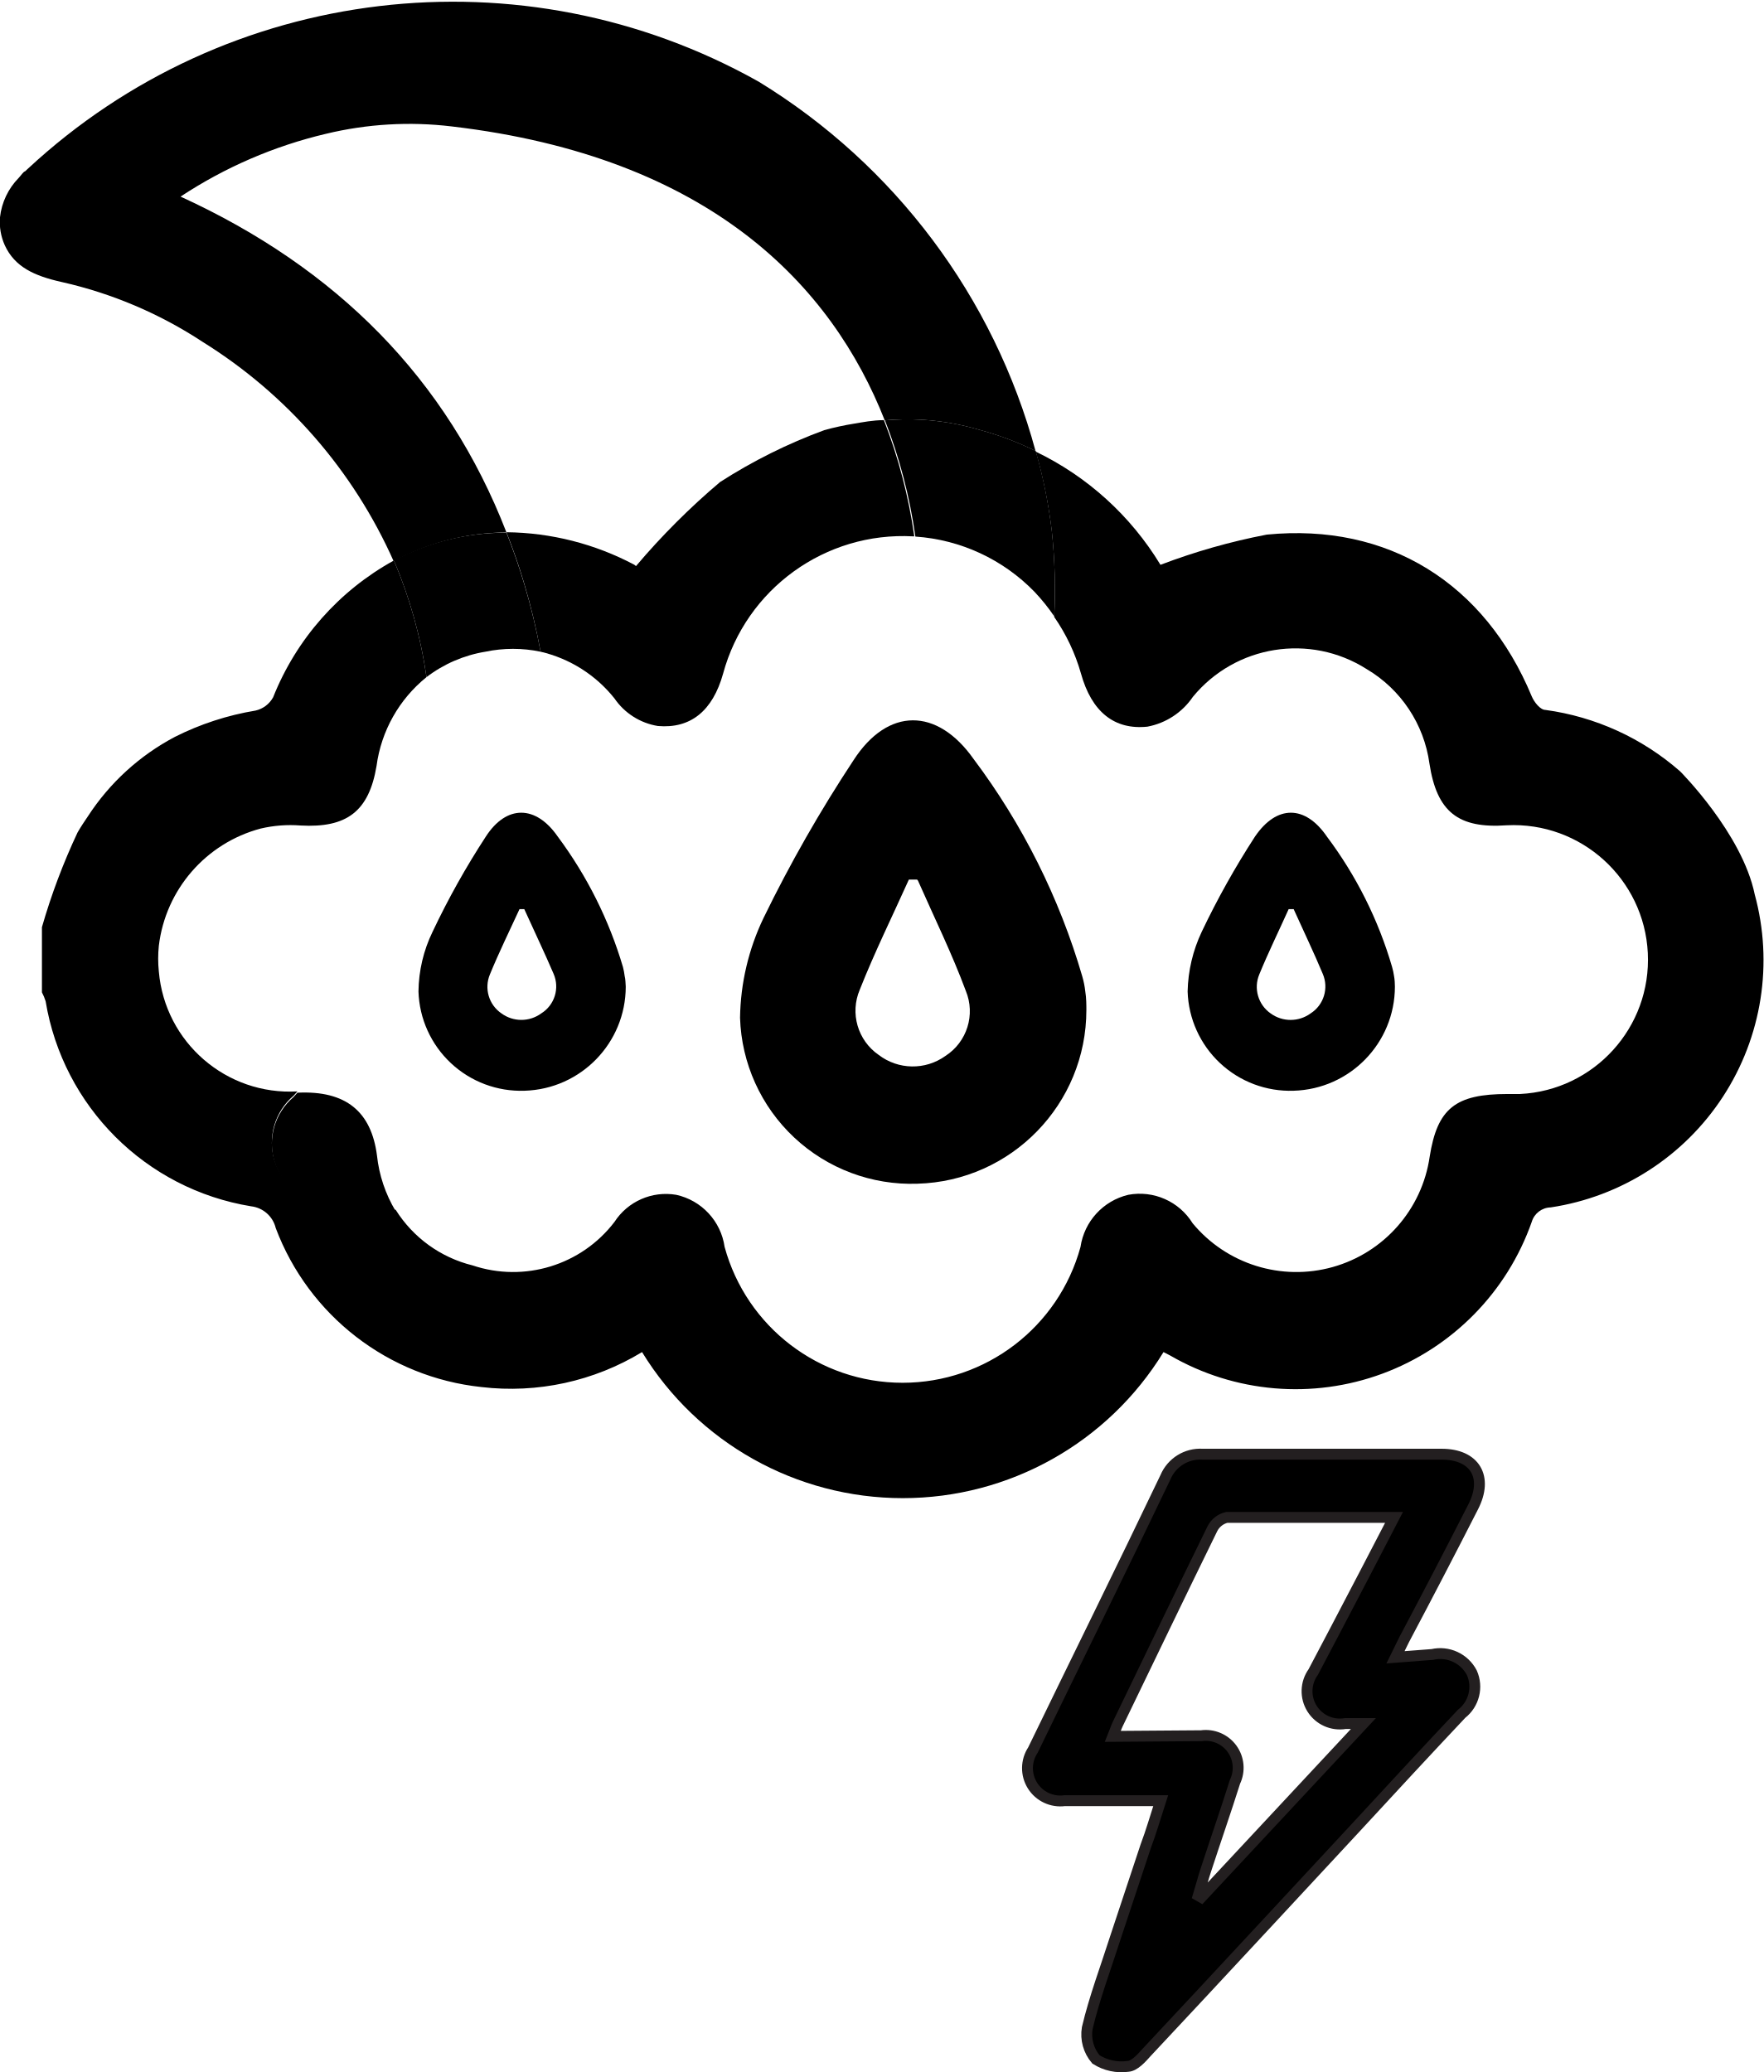
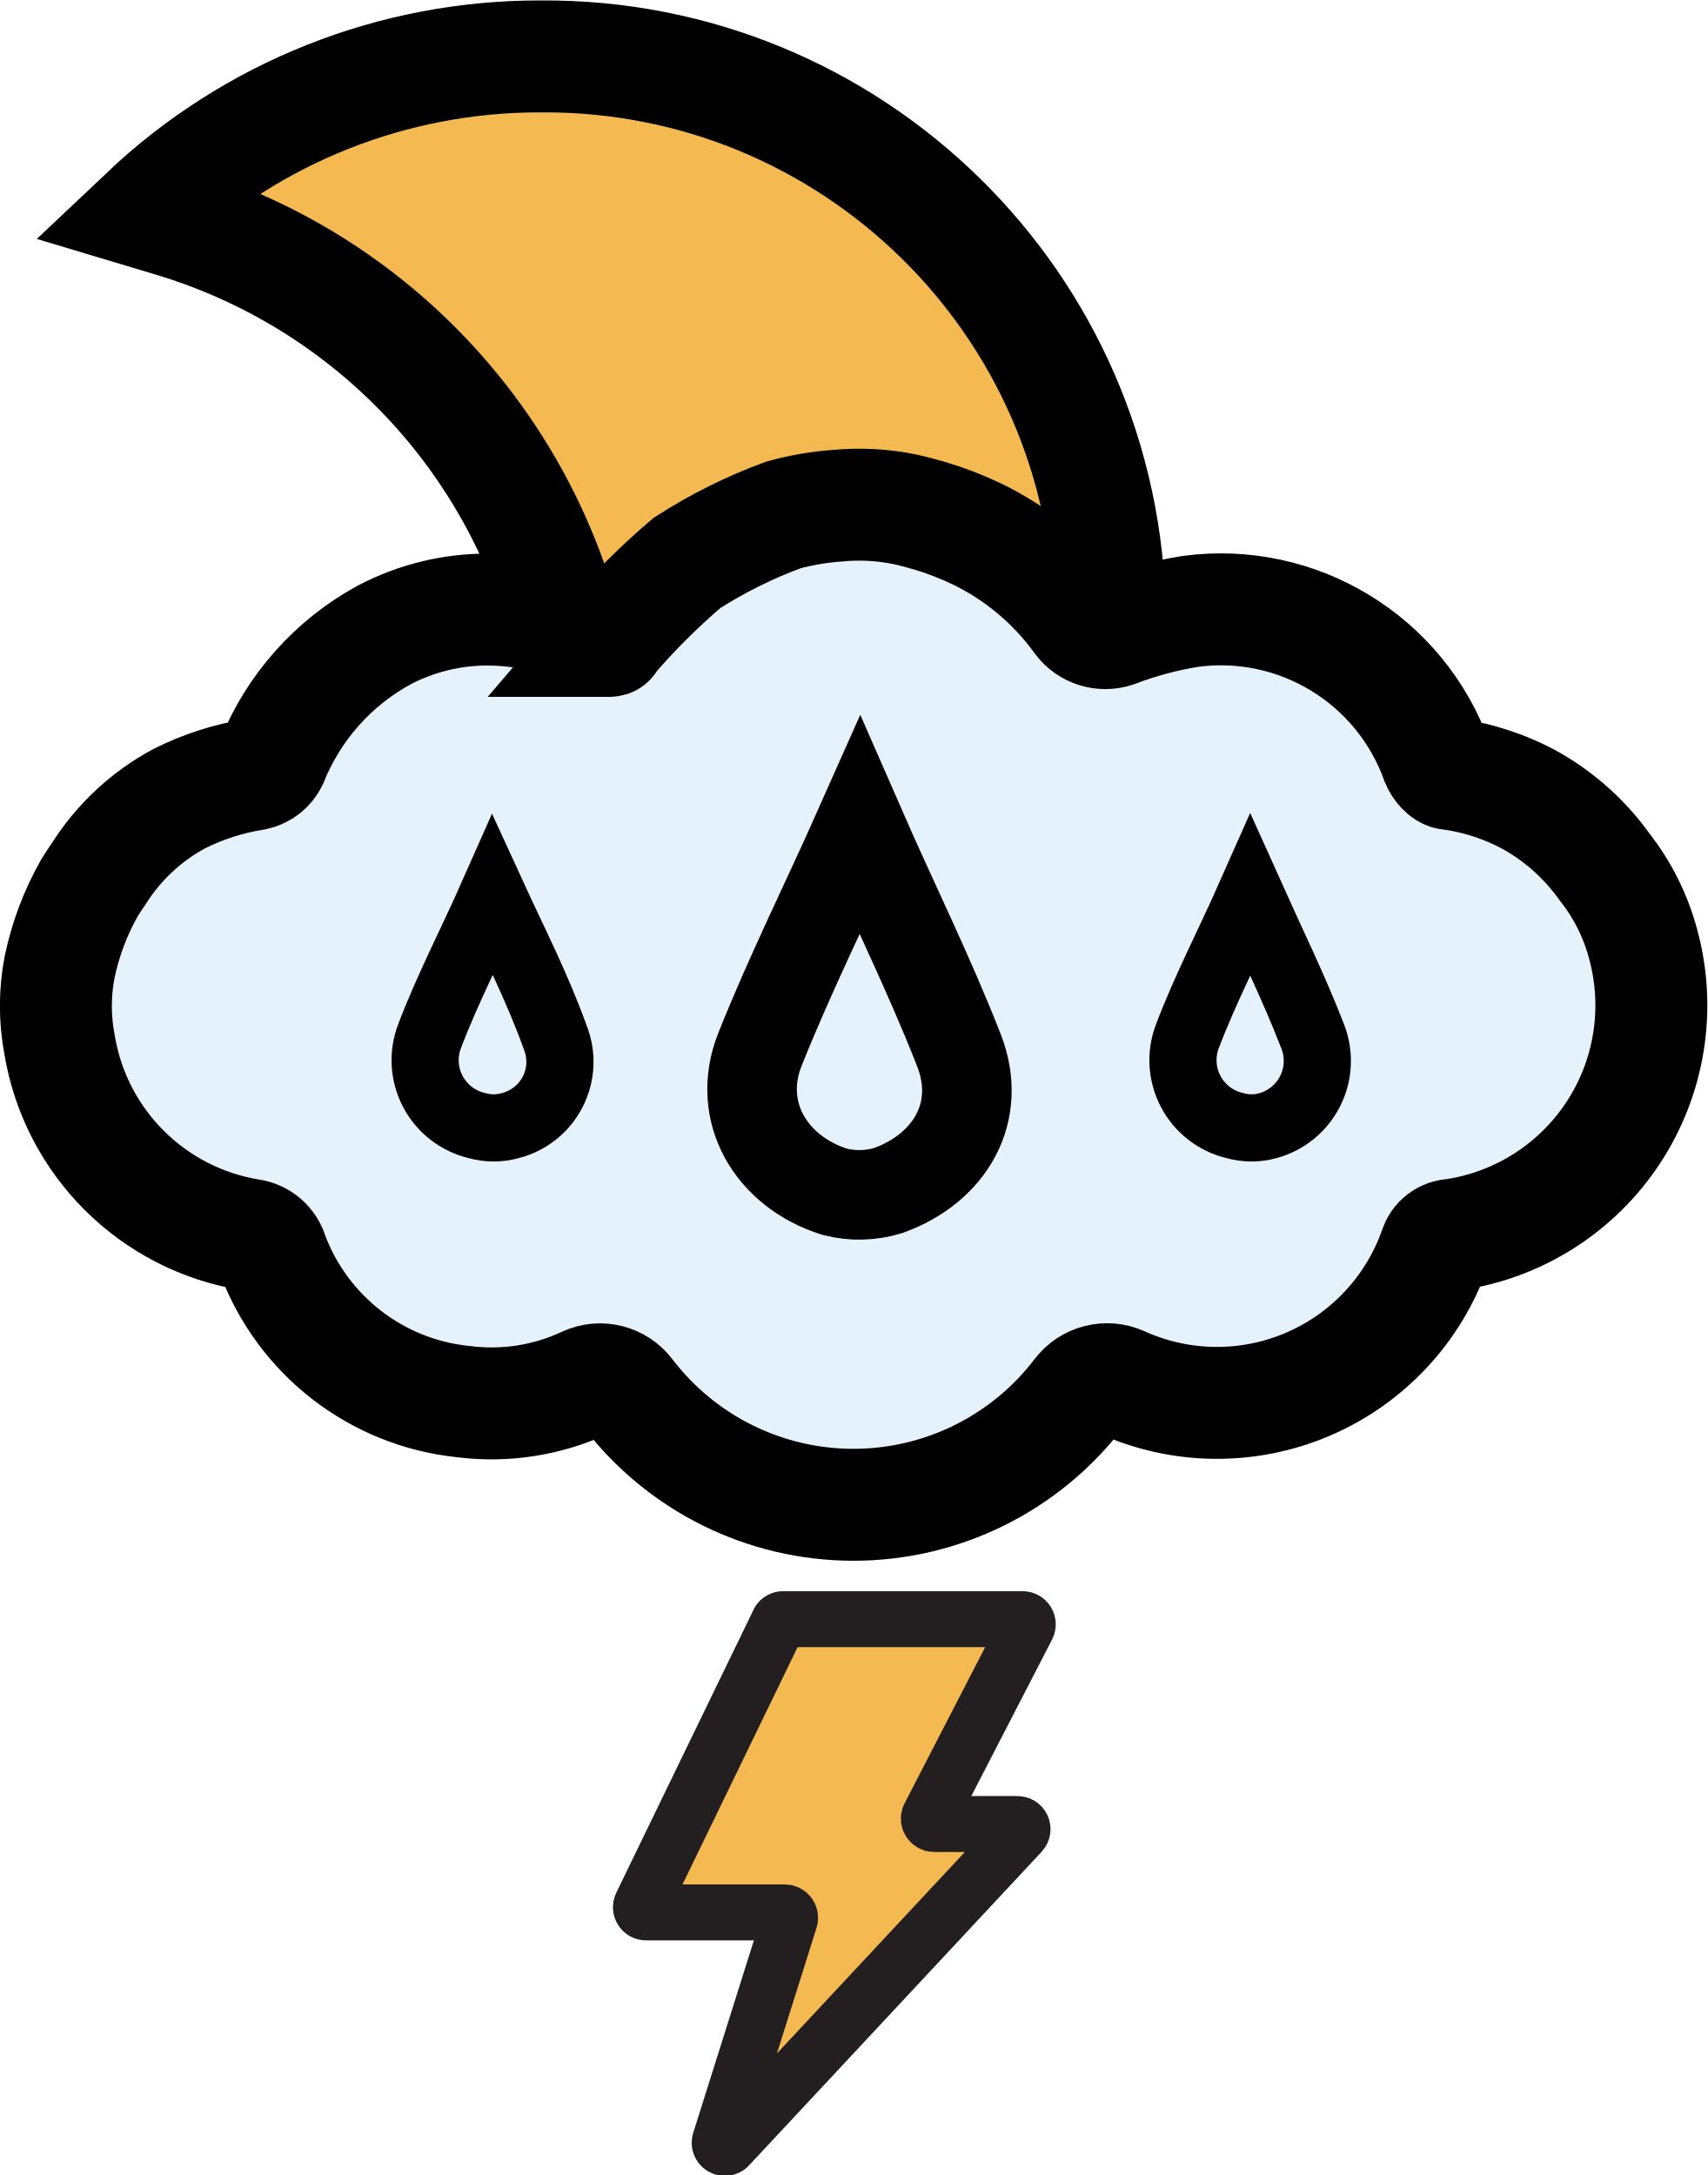
- <svg xmlns="http://www.w3.org/2000/svg" viewBox="0 0 81.16 95.38">
+ <svg xmlns="http://www.w3.org/2000/svg" viewBox="0 0 76.26 97.16">
  <defs>
-     <style>.cls-1{fill:none;}.cls-2{stroke:#231f20;stroke-miterlimit:10;stroke-width:0.5px;}</style>
+     <style>.cls-1{fill:#f5b952;}.cls-2{fill:#e5f1fb;}.cls-3,.cls-4,.cls-5,.cls-6{fill:none;stroke-miterlimit:10;}.cls-3{stroke:#231f20;stroke-width:2.5px;}.cls-4,.cls-5,.cls-6{stroke:#000;}.cls-4{stroke-width:5px;}.cls-5{stroke-width:3px;}.cls-6{stroke-width:4px;}</style>
  </defs>
  <g id="Layer_2" data-name="Layer 2">
    <g id="Layer_1-2" data-name="Layer 1">
-       <path class="cls-1" d="M19.63,31.16a6.33,6.33,0,0,0-2.3,4.09C17,37.34,16,38.11,13.83,38a6,6,0,0,0-1.84.15A6.37,6.37,0,0,0,7.26,43.6a5.82,5.82,0,0,0,0,1.18,6.05,6.05,0,0,0,6.38,5.52h0a21.94,21.94,0,0,0,6.1-13A27.35,27.35,0,0,0,19.63,31.16Z" />
-       <path class="cls-1" d="M20.57,50.4A19.93,19.93,0,0,0,28.4,49C38,45.31,43.56,35.13,42.17,25c0-.09,0-.17,0-.25h-.05A8.58,8.58,0,0,0,33.33,31c-.48,1.72-1.5,2.54-3,2.41a3,3,0,0,1-2-1.27A6.13,6.13,0,0,0,24.88,30C26.2,37.16,24.62,44,20.57,50.4Z" />
-       <path class="cls-1" d="M18.21,55.73a5.82,5.82,0,0,0,3.54,2.56,5.87,5.87,0,0,0,6.53-2A2.82,2.82,0,0,1,31.12,55a2.87,2.87,0,0,1,2.23,2.36,8.49,8.49,0,0,0,16.38,0,2.9,2.9,0,0,1,2.2-2.4,2.86,2.86,0,0,1,2.91,1.28,6.2,6.2,0,0,0,10.91-3.06c.35-2.23,1.19-2.94,3.58-2.89.1,0,.34,0,.58,0A6.19,6.19,0,1,0,69.3,38c-2.24.16-3.22-.62-3.56-2.84a6,6,0,0,0-2.89-4.35,6.11,6.11,0,0,0-8,1.28,3.25,3.25,0,0,1-2.09,1.37c-1.52.16-2.57-.68-3.06-2.45a8.78,8.78,0,0,0-1.23-2.6c-.33,6.58-3.05,13.91-7.28,18.07C34.86,53.33,27.17,56.39,18.21,55.73Z" />
-       <path class="cls-1" d="M29.32,26.07a32.88,32.88,0,0,1,3.87-3.87A24.43,24.43,0,0,1,38,19.81a12.72,12.72,0,0,1,1.38-.3c.39-.06.86-.12,1.36-.16-2.43-6.18-8-12.13-19.93-13.53A16.35,16.35,0,0,0,15,6.16,20.83,20.83,0,0,0,8.26,9.05c7.22,3.28,12.31,8.38,15.05,15.46A12.84,12.84,0,0,1,29.2,26Z" />
-       <path d="M23.31,24.51c-2.74-7.08-7.83-12.18-15-15.46A20.83,20.83,0,0,1,15,6.16a16.35,16.35,0,0,1,5.79-.34c11.92,1.4,17.5,7.35,19.93,13.53a11.5,11.5,0,0,1,3.37.19c.43.09.84.2,1.25.32a14.32,14.32,0,0,1,2.32.9,28.73,28.73,0,0,0-12.74-17,28.74,28.74,0,0,0-33.63,4l-.14.13c-.06,0-.17.17-.29.3A3.07,3.07,0,0,0,0,10a2.61,2.61,0,0,0,.22,1.29c.46,1,1.36,1.41,2.61,1.69a19.66,19.66,0,0,1,6.5,2.76,22.79,22.79,0,0,1,8.79,10.1A11,11,0,0,1,23.31,24.51Z" />
-       <path d="M80.76,41.17c-.58-2.81-3.43-5.66-3.43-5.66a11.82,11.82,0,0,0-6.2-2.83c-.24,0-.52-.36-.63-.62-2.16-5.21-6.61-8-12.2-7.45A29.1,29.1,0,0,0,53.41,26a13.61,13.61,0,0,0-5.74-5.21,23.28,23.28,0,0,1,.74,3.68,25.45,25.45,0,0,1,.11,3.93A8.78,8.78,0,0,1,49.75,31c.49,1.77,1.54,2.61,3.06,2.45a3.25,3.25,0,0,0,2.09-1.37,6.11,6.11,0,0,1,8-1.28,6,6,0,0,1,2.89,4.35c.34,2.22,1.32,3,3.56,2.84a6.19,6.19,0,1,1,.61,12.37c-.24,0-.48,0-.58,0-2.39,0-3.23.66-3.58,2.89a6.2,6.2,0,0,1-10.91,3.06A2.86,2.86,0,0,0,51.93,55a2.9,2.9,0,0,0-2.2,2.4,8.49,8.49,0,0,1-16.38,0A2.87,2.87,0,0,0,31.12,55a2.82,2.82,0,0,0-2.84,1.25,5.87,5.87,0,0,1-6.53,2,5.82,5.82,0,0,1-3.54-2.56c-1-.08-2.06-.19-3.12-.36a2.76,2.76,0,0,1-2.45-1.89,2.83,2.83,0,0,1,.87-3l.18-.2h0a6.05,6.05,0,0,1-6.38-5.52,5.82,5.82,0,0,1,0-1.18A6.37,6.37,0,0,1,12,38.14,6,6,0,0,1,13.83,38c2.13.12,3.15-.65,3.5-2.74a6.33,6.33,0,0,1,2.3-4.09,21.54,21.54,0,0,0-1.5-5.37,12.44,12.44,0,0,0-5.56,6.3,1.24,1.24,0,0,1-.81.61,12.93,12.93,0,0,0-3.71,1.21,10.77,10.77,0,0,0-4,3.65c-.17.25-.33.49-.48.75a29.19,29.19,0,0,0-1.64,4.36v3a2.37,2.37,0,0,1,.17.41,11.46,11.46,0,0,0,9.46,9.44,1.32,1.32,0,0,1,1.13,1,11.4,11.4,0,0,0,9.47,7.32,11.61,11.61,0,0,0,7.39-1.61,14.07,14.07,0,0,0,24,0l.31.16A11.52,11.52,0,0,0,70.5,56.24a.93.93,0,0,1,.87-.66A11.51,11.51,0,0,0,80.76,41.17Z" />
-       <path d="M28.28,32.15a3,3,0,0,0,2,1.27c1.5.13,2.52-.69,3-2.41a8.58,8.58,0,0,1,8.75-6.32h.05a23.92,23.92,0,0,0-1.4-5.35c-.5,0-1,.1-1.36.16a12.72,12.72,0,0,0-1.38.3,24.43,24.43,0,0,0-4.8,2.39,32.88,32.88,0,0,0-3.87,3.87L29.2,26a12.84,12.84,0,0,0-5.89-1.5c.3.77.58,1.55.82,2.37A29.86,29.86,0,0,1,24.88,30,6.13,6.13,0,0,1,28.28,32.15Z" />
-       <path d="M22.34,30a6.19,6.19,0,0,1,2.54,0,29.86,29.86,0,0,0-.75-3.11c-.24-.82-.52-1.6-.82-2.37a11,11,0,0,0-5.18,1.28,21.54,21.54,0,0,1,1.5,5.37A6.08,6.08,0,0,1,22.34,30Z" />
-       <path d="M13.69,50.3l-.18.2a2.83,2.83,0,0,0-.87,3,2.76,2.76,0,0,0,2.45,1.89c1.06.17,2.09.28,3.12.36a6.26,6.26,0,0,1-.86-2.56C17.09,51.18,15.93,50.19,13.69,50.3Z" />
-       <path d="M44.1,19.54a11.5,11.5,0,0,0-3.37-.19,23.92,23.92,0,0,1,1.4,5.35,8.44,8.44,0,0,1,5.48,2.54,9,9,0,0,1,.91,1.13,25.45,25.45,0,0,0-.11-3.93,23.28,23.28,0,0,0-.74-3.68,14.32,14.32,0,0,0-2.32-.9C44.94,19.74,44.53,19.63,44.1,19.54Z" />
-       <path d="M50,46.49a8,8,0,0,1-7.78,8,7.89,7.89,0,0,1-8.16-7.64,11,11,0,0,1,1.08-4.59A64.11,64.11,0,0,1,39.28,35c1.58-2.45,3.85-2.44,5.53-.06a31.23,31.23,0,0,1,5,10,4.13,4.13,0,0,1,.14.7C50,45.93,50,46.29,50,46.49Zm-7.79-6h-.38c-.76,1.69-1.58,3.35-2.26,5.07a2.47,2.47,0,0,0,.87,3,2.58,2.58,0,0,0,3.07.05,2.45,2.45,0,0,0,.94-3C43.82,43.91,43,42.24,42.25,40.54Z" />
-       <path d="M64.2,45.42a4.8,4.8,0,0,1-4.66,4.79,4.72,4.72,0,0,1-4.88-4.57,6.76,6.76,0,0,1,.65-2.75,38.29,38.29,0,0,1,2.45-4.38c1-1.47,2.31-1.46,3.31,0a18.71,18.71,0,0,1,3,6,3.15,3.15,0,0,1,.09.42C64.19,45.08,64.2,45.29,64.2,45.42Zm-4.66-3.57h-.23c-.45,1-.94,2-1.35,3a1.49,1.49,0,0,0,.52,1.8,1.56,1.56,0,0,0,1.84,0,1.47,1.47,0,0,0,.56-1.82C60.48,43.87,60,42.87,59.54,41.85Z" />
-       <path d="M28.8,45.42a4.8,4.8,0,0,1-4.66,4.79,4.72,4.72,0,0,1-4.88-4.57,6.45,6.45,0,0,1,.65-2.75,36.83,36.83,0,0,1,2.45-4.38c.95-1.47,2.3-1.46,3.31,0a19.13,19.13,0,0,1,3,6,3.1,3.1,0,0,1,.08.42C28.79,45.08,28.79,45.29,28.8,45.42Zm-4.67-3.57h-.22c-.46,1-.95,2-1.36,3a1.48,1.48,0,0,0,.53,1.8,1.55,1.55,0,0,0,1.83,0,1.46,1.46,0,0,0,.57-1.82C25.07,43.87,24.59,42.87,24.13,41.85Z" />
-       <path class="cls-2" d="M52.78,94.47c2.35-2.5,9.6-10.32,9.6-10.32h0c1.66-1.8,3.27-3.54,4.89-5.26A1.58,1.58,0,0,0,67.74,77a1.64,1.64,0,0,0-1.82-.84l-1.69.13c.17-.34.28-.59.4-.82q1.59-3,3.17-6.1c.71-1.38.08-2.43-1.45-2.43-3.65,0-7.3,0-11,0A1.74,1.74,0,0,0,53.64,68c-2,4.19-4.07,8.37-6.1,12.56A1.51,1.51,0,0,0,49,82.89h4.42c-.24.74-.44,1.44-.69,2.1l-1.36,4.1c-.48,1.5-1,2.87-1.33,4.27a1.77,1.77,0,0,0,.4,1.44,2.19,2.19,0,0,0,1.48.32C52.22,95.1,52.54,94.74,52.78,94.47ZM51.22,79.93c.09-.22.14-.39.22-.56,1.45-3,2.89-6,4.36-9a1,1,0,0,1,.66-.52c2.52,0,5,0,7.7,0-.94,1.82-1.83,3.52-2.72,5.22l-1,1.9a1.51,1.51,0,0,0,1.48,2.37c.22,0,.44,0,.83,0l-7.46,8-.14-.08c.12-.39.22-.79.35-1.18.44-1.35.91-2.7,1.34-4.06a1.49,1.49,0,0,0-1.55-2.12Z" />
+       <path class="cls-1" d="M35,72.33H45.68a.23.23,0,0,1,.2.34l-4.37,8.47a.24.24,0,0,0,.21.34h3.72a.23.23,0,0,1,.17.39l-13.06,14a.23.23,0,0,1-.39-.23l3.12-9.9a.24.24,0,0,0-.22-.31h-6.2a.23.23,0,0,1-.21-.33l6.11-12.6A.23.23,0,0,1,35,72.33Z" />
+       <path class="cls-1" d="M25.34,27.8c2.34-.46,4.67-1,7-1.48,4.81-1.07,9.77-1.1,14.56-2.15a7.13,7.13,0,0,1,.87-.14A25.59,25.59,0,0,0,5.12,10.42l1.19.36C18.25,14.41,25.58,19.84,25.34,27.8Z" />
+       <path class="cls-2" d="M71.88,42.66A9.81,9.81,0,0,0,70,39a9.56,9.56,0,0,0-2.42-2.24,10.43,10.43,0,0,0-4.12-1.51.93.93,0,0,1-.54-.53A10,10,0,0,0,52.2,28.2a17.43,17.43,0,0,0-3.55.93,1.07,1.07,0,0,1-1.18-.41,11.78,11.78,0,0,0-4.6-3.91,13.08,13.08,0,0,0-2-.79c-.36-.11-.72-.2-1.1-.28a10.08,10.08,0,0,0-3-.18,12.07,12.07,0,0,0-1.2.14c-.57.09-1,.19-1.15.23l-.12,0a21.19,21.19,0,0,0-4.17,2,29.79,29.79,0,0,0-3.42,3.34l-.1-.05A11.4,11.4,0,0,0,21.43,28a9.8,9.8,0,0,0-4.56,1.09,10.65,10.65,0,0,0-4.72,5,2.17,2.17,0,0,1-1.34,1A11.16,11.16,0,0,0,8,36.05,9.44,9.44,0,0,0,4.43,39.2c-.15.21-.29.42-.43.65a11.72,11.72,0,0,0-1.32,3.4,8.85,8.85,0,0,0,0,3.35A10,10,0,0,0,11,54.83a1.15,1.15,0,0,1,1,.84,10,10,0,0,0,8.3,6.39,9.92,9.92,0,0,0,5.72-1,1,1,0,0,1,1.25.31,12.48,12.48,0,0,0,20.18.11,1,1,0,0,1,1.25-.32,10.15,10.15,0,0,0,14.14-5.51.84.84,0,0,1,.78-.57A10,10,0,0,0,71.88,42.66Z" />
+       <path class="cls-3" d="M35,72.33H45.68a.23.23,0,0,1,.2.34l-4.37,8.47a.24.24,0,0,0,.21.34h3.72a.23.23,0,0,1,.17.39l-13.06,14a.23.23,0,0,1-.39-.23l3.12-9.9a.24.24,0,0,0-.22-.31h-6.2a.23.23,0,0,1-.21-.33l6.11-12.6A.23.23,0,0,1,35,72.33Z" />
+       <path class="cls-4" d="M49.57,28.3c0-.26,0-.52,0-.78a25.24,25.24,0,0,0-25.45-25,25.57,25.57,0,0,0-17.62,7l1.2.36a25.89,25.89,0,0,1,17.52,18" />
+       <path class="cls-4" d="M73.4,42.2a9.53,9.53,0,0,0-1.72-3.46,10.24,10.24,0,0,0-3.24-2.94,10.36,10.36,0,0,0-3.7-1.23c-.21,0-.47-.33-.56-.55a10.25,10.25,0,0,0-11-6.71,16.79,16.79,0,0,0-3.36.9,1.42,1.42,0,0,1-1.58-.49,12.25,12.25,0,0,0-4.61-3.87,14.27,14.27,0,0,0-2.1-.81c-.36-.1-.73-.21-1.12-.29a10.17,10.17,0,0,0-3-.16A12.47,12.47,0,0,0,35,23a22,22,0,0,0-4.32,2.15,30.89,30.89,0,0,0-3.48,3.48c.09,0,0,0-.1-.05a11.43,11.43,0,0,0-5.3-1.35,9.9,9.9,0,0,0-4.65,1.14,11.16,11.16,0,0,0-5,5.62,1.12,1.12,0,0,1-.76.6A11.53,11.53,0,0,0,8,35.68,9.65,9.65,0,0,0,4.43,39c-.15.22-.3.44-.44.67a12.3,12.3,0,0,0-1.33,3.54,9.18,9.18,0,0,0,0,3.46,10.31,10.31,0,0,0,8.51,8.49,1.2,1.2,0,0,1,1,.87,10.21,10.21,0,0,0,8.51,6.58,9.91,9.91,0,0,0,5.47-.85,1.56,1.56,0,0,1,1.9.48,12.67,12.67,0,0,0,20.14,0,1.58,1.58,0,0,1,1.91-.49,10.32,10.32,0,0,0,14-6,.84.84,0,0,1,.79-.59A10.36,10.36,0,0,0,73.4,42.2Z" />
+       <path class="cls-5" d="M22,40c-.93,2.1-2,4.15-2.81,6.28a3,3,0,0,0,2.11,4,2.73,2.73,0,0,0,1.5,0,2.94,2.94,0,0,0,2-3.94C24,44.11,22.94,42.05,22,40Z" />
+       <path class="cls-5" d="M55.85,40c-.93,2.1-2,4.15-2.81,6.28a3,3,0,0,0,2.11,4,2.73,2.73,0,0,0,1.5,0,3,3,0,0,0,2-3.94C57.79,44.11,56.77,42.05,55.85,40Z" />
+       <path class="cls-6" d="M38.41,36.89c-1.48,3.33-3.12,6.61-4.47,10-1.1,2.78.51,5.46,3.35,6.35a4.41,4.41,0,0,0,2.39-.06c2.77-1,4.23-3.52,3.15-6.27C41.5,43.51,39.87,40.23,38.41,36.89Z" />
    </g>
  </g>
</svg>
